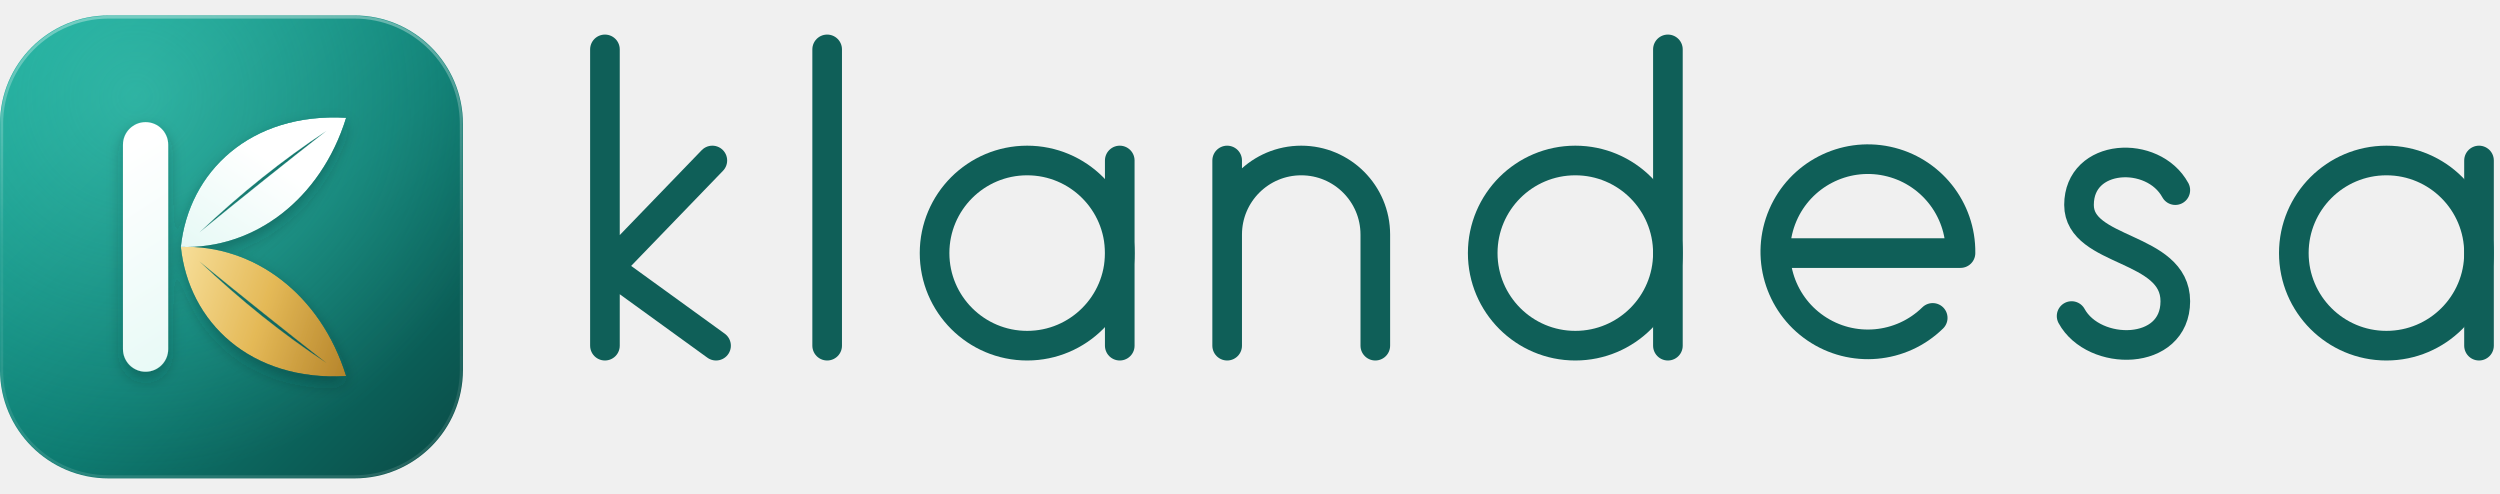
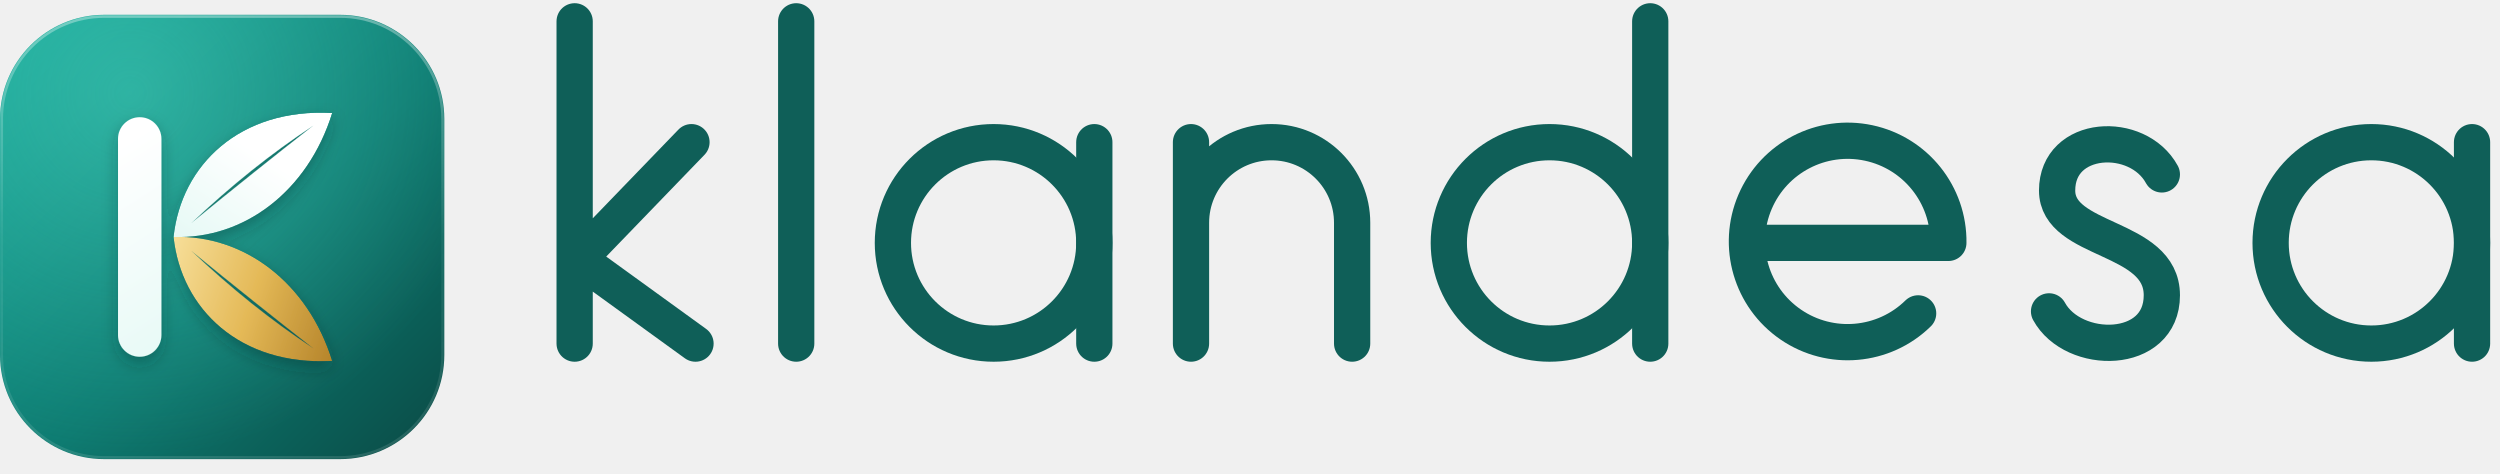
- <svg xmlns="http://www.w3.org/2000/svg" viewBox="0 0 810 160" color="#0F5F58">
+ <svg xmlns="http://www.w3.org/2000/svg" viewBox="0 0 844 160" color="#0F5F58">
  <defs>
    <linearGradient id="kbg" x1="0" y1="0" x2="512" y2="512" gradientUnits="userSpaceOnUse">
      <stop offset="0" stop-color="#16A394" />
      <stop offset=".55" stop-color="#0D7A70" />
      <stop offset="1" stop-color="#0A4A45" />
    </linearGradient>
    <radialGradient id="kglow" cx="150" cy="90" r="420" gradientUnits="userSpaceOnUse">
      <stop offset="0" stop-color="#5EEAD4" stop-opacity=".38" />
      <stop offset="1" stop-color="#5EEAD4" stop-opacity="0" />
    </radialGradient>
    <linearGradient id="kgold" x1="0" y1="-40" x2="232" y2="40" gradientUnits="userSpaceOnUse">
      <stop offset="0" stop-color="#F9E3A1" />
      <stop offset=".5" stop-color="#E4B957" />
      <stop offset="1" stop-color="#B07E25" />
    </linearGradient>
    <linearGradient id="kleafw" x1="0" y1="40" x2="232" y2="-40" gradientUnits="userSpaceOnUse">
      <stop offset="0" stop-color="#E3F8F4" />
      <stop offset=".6" stop-color="#FFFFFF" />
    </linearGradient>
    <linearGradient id="kwhite" x1="200" y1="120" x2="380" y2="400" gradientUnits="userSpaceOnUse">
      <stop offset="0" stop-color="#FFFFFF" />
      <stop offset="1" stop-color="#DDF7F2" />
    </linearGradient>
    <linearGradient id="krim" x1="0" y1="0" x2="0" y2="512" gradientUnits="userSpaceOnUse">
      <stop offset="0" stop-color="#fff" stop-opacity=".35" />
      <stop offset=".5" stop-color="#fff" stop-opacity=".06" />
      <stop offset="1" stop-color="#fff" stop-opacity=".12" />
    </linearGradient>
    <filter id="kshadow" x="-20%" y="-20%" width="140%" height="140%">
      <feGaussianBlur in="SourceAlpha" stdDeviation="9" result="b" />
      <feOffset in="b" dy="8" result="o" />
      <feFlood flood-color="#032B28" flood-opacity=".32" />
      <feComposite operator="in" in2="o" />
      <feMerge>
        <feMergeNode />
        <feMergeNode in="SourceGraphic" />
      </feMerge>
    </filter>
    <path id="kleaf" d="M0 0C58 -60 152 -70 232 0C154 54 62 52 0 0Z" />
    <mask id="kvein" maskUnits="userSpaceOnUse" x="-20" y="-90" width="280" height="180">
      <use href="#kleaf" fill="#fff" />
      <path d="M26 0Q120 -9 206 -2Q120 -2 26 0Z" fill="#000" />
    </mask>
  </defs>
  <g transform="translate(0 5) scale(.29297)">
    <rect width="512" height="512" rx="120" fill="url(#kbg)" />
    <rect width="512" height="512" rx="120" fill="url(#kglow)" />
    <rect x="2" y="2" width="508" height="508" rx="118" fill="none" stroke="url(#krim)" stroke-width="3" />
    <g filter="url(#kshadow)" transform="translate(-14 0)">
      <rect x="150" y="118" width="50" height="276" rx="25" fill="url(#kwhite)" />
      <g transform="translate(214 256) rotate(-38)">
        <use href="#kleaf" fill="url(#kleafw)" mask="url(#kvein)" />
      </g>
      <g transform="translate(214 256) rotate(38) scale(1 -1)">
        <use href="#kleaf" fill="url(#kgold)" mask="url(#kvein)" />
      </g>
    </g>
  </g>
-   <g transform="translate(196 112) scale(.6)">
-     <g fill="none" stroke="currentColor" stroke-width="16" stroke-linecap="round" stroke-linejoin="round">
+   <g transform="translate(194 116) scale(0.68)">
+     <g fill="none" stroke="currentColor" stroke-width="18" stroke-linecap="round" stroke-linejoin="round">
      <g transform="translate(0 0)">
        <path d="M0 -160V0M2 -42L58 -100M2 -42L60 0" />
      </g>
-       <g transform="translate(14 0)">
+       <g transform="translate(4 0)">
        <path d="M106 -160V0" />
      </g>
-       <g transform="translate(28 0)">
+       <g transform="translate(8 0)">
        <circle cx="200" cy="-50" r="50" />
        <path d="M250 -100V0" />
      </g>
-       <g transform="translate(42 0)">
+       <g transform="translate(12 0)">
        <path d="M294 -100V0M294 -60A40 40 0 0 1 374 -60V0" />
      </g>
-       <g transform="translate(56 0)">
+       <g transform="translate(16 0)">
        <circle cx="468" cy="-50" r="50" />
        <path d="M518 -160V0" />
      </g>
-       <g transform="translate(70 0)">
+       <g transform="translate(20 0)">
        <path d="M562 -50H662A50 50 0 1 0 647 -15" />
      </g>
-       <g transform="translate(84 0)">
+       <g transform="translate(24 0)">
        <path d="M764 -84C752 -106 712 -104 712 -76C712 -50 764 -54 764 -24C764 6 720 6 708 -16" />
      </g>
-       <g transform="translate(98 0)">
+       <g transform="translate(28 0)">
        <circle cx="864" cy="-50" r="50" />
        <path d="M914 -100V0" />
      </g>
    </g>
  </g>
</svg>
